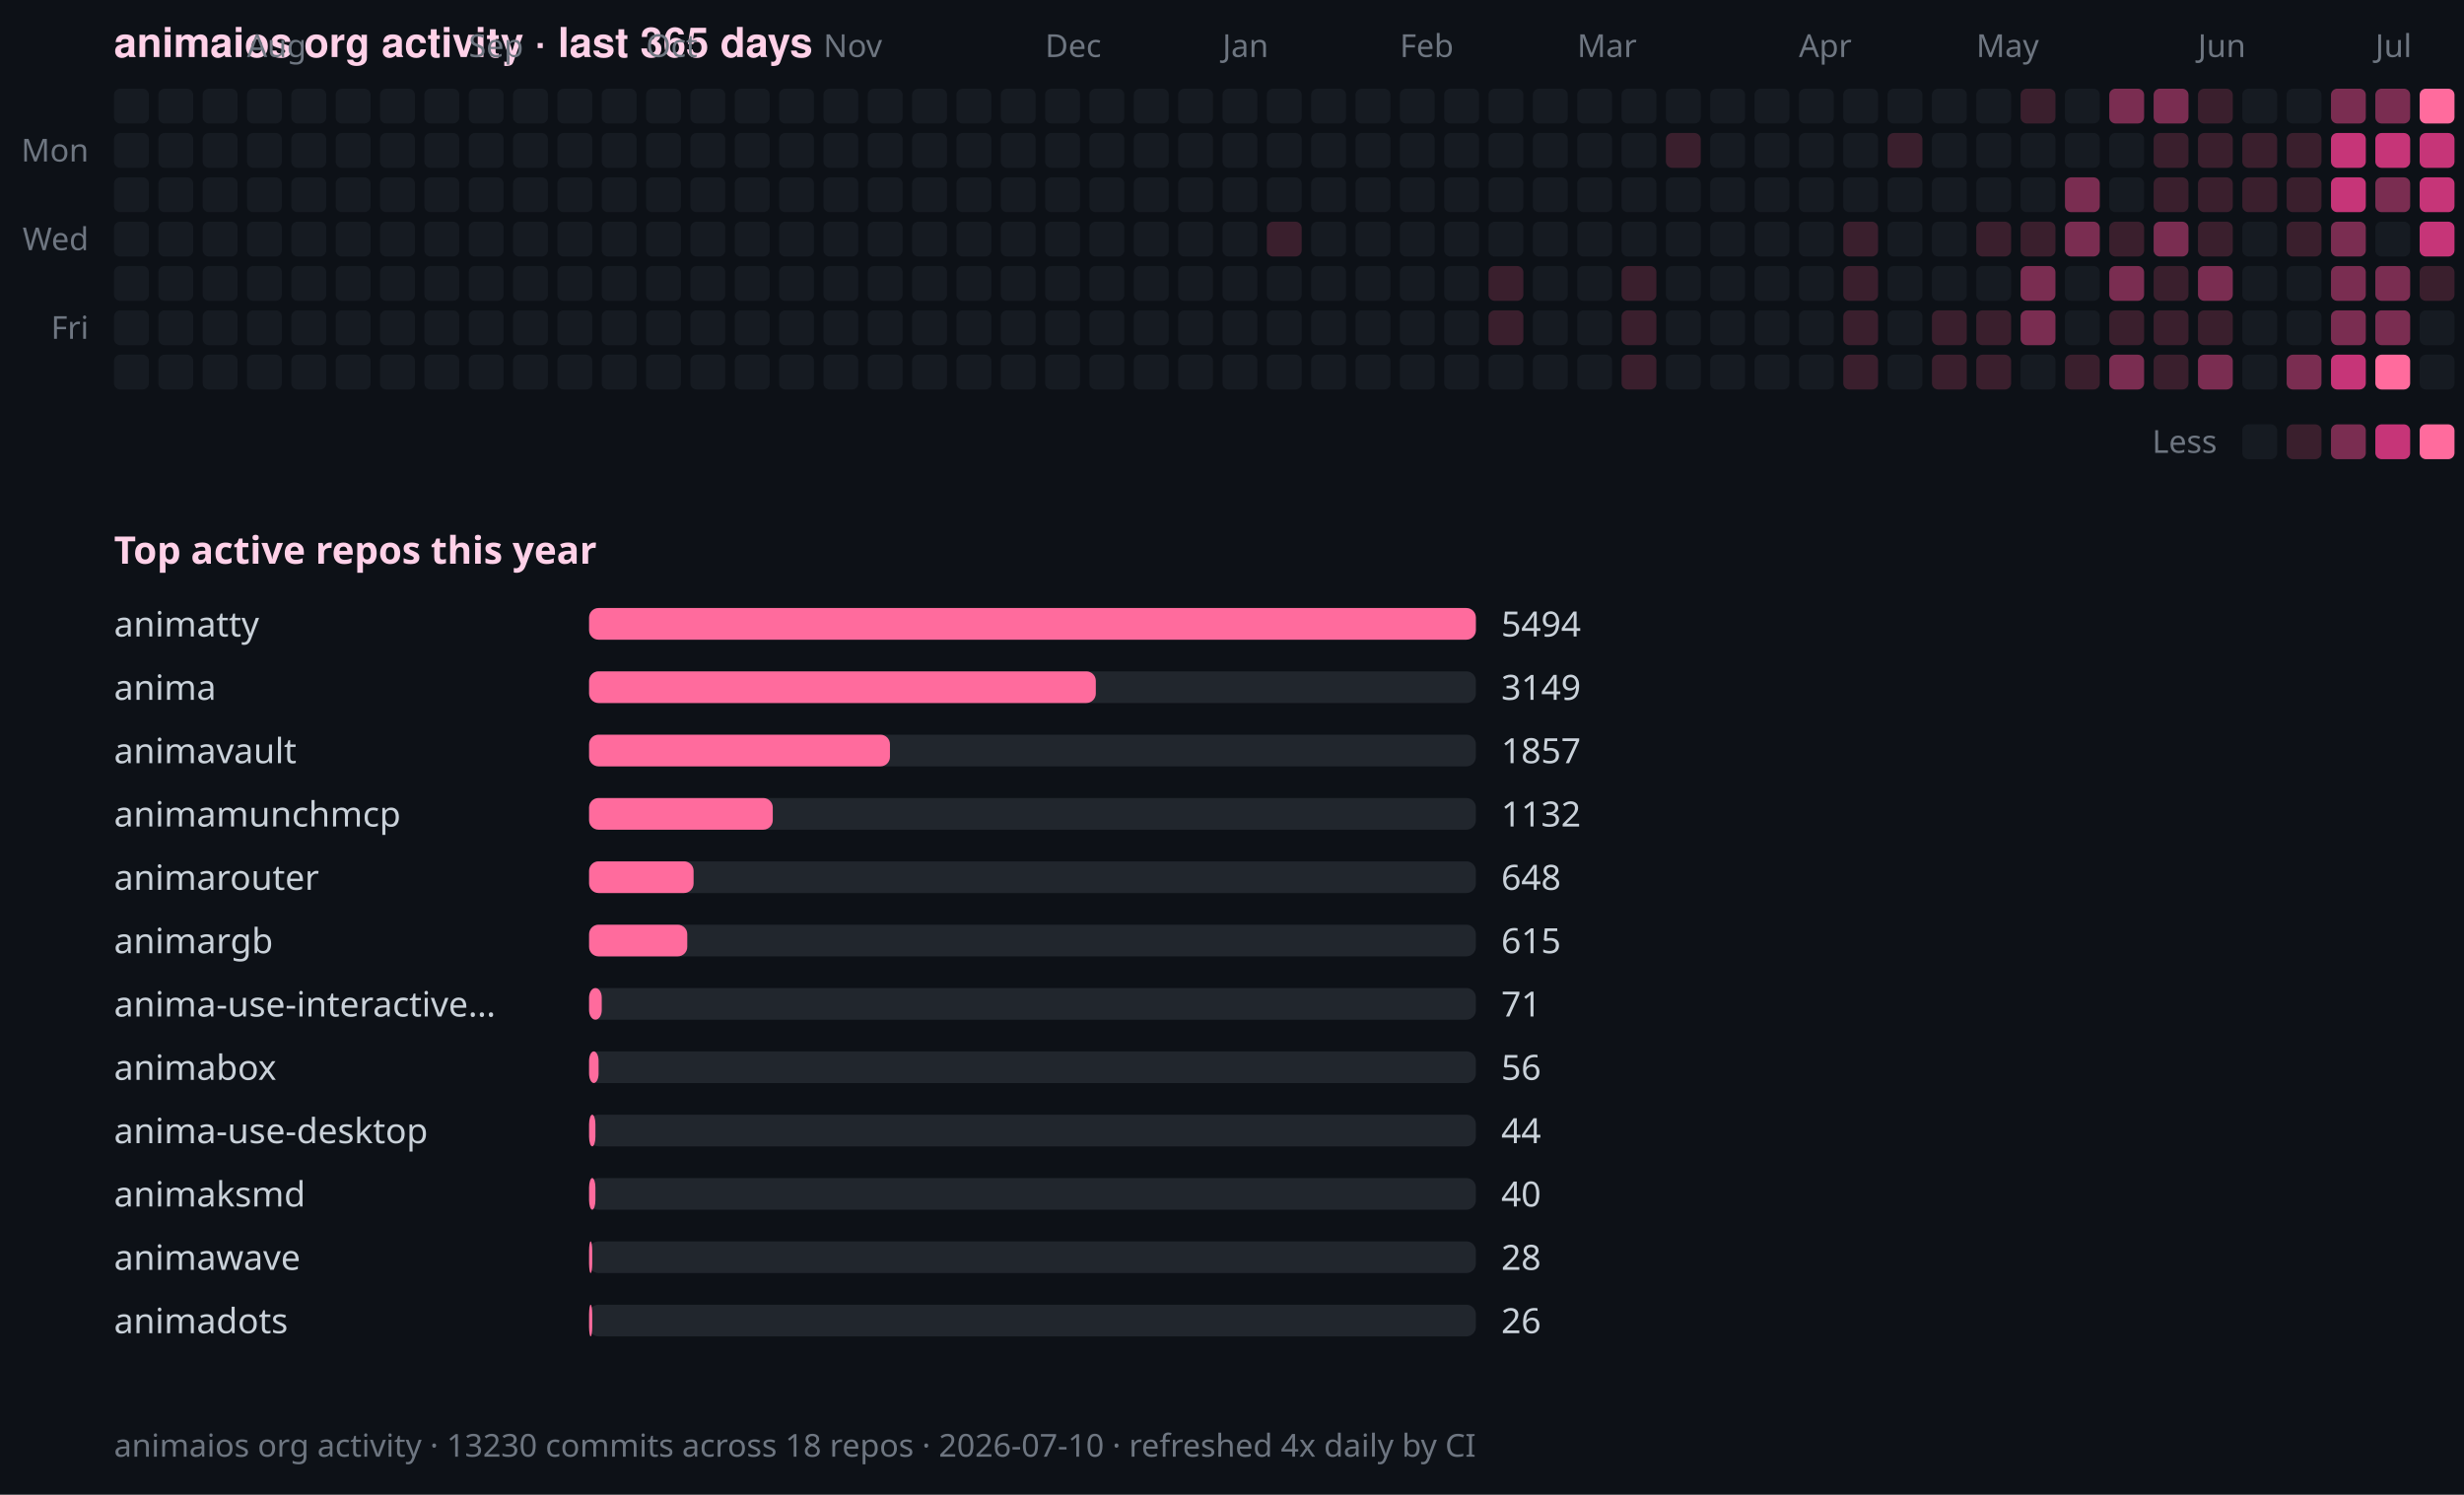
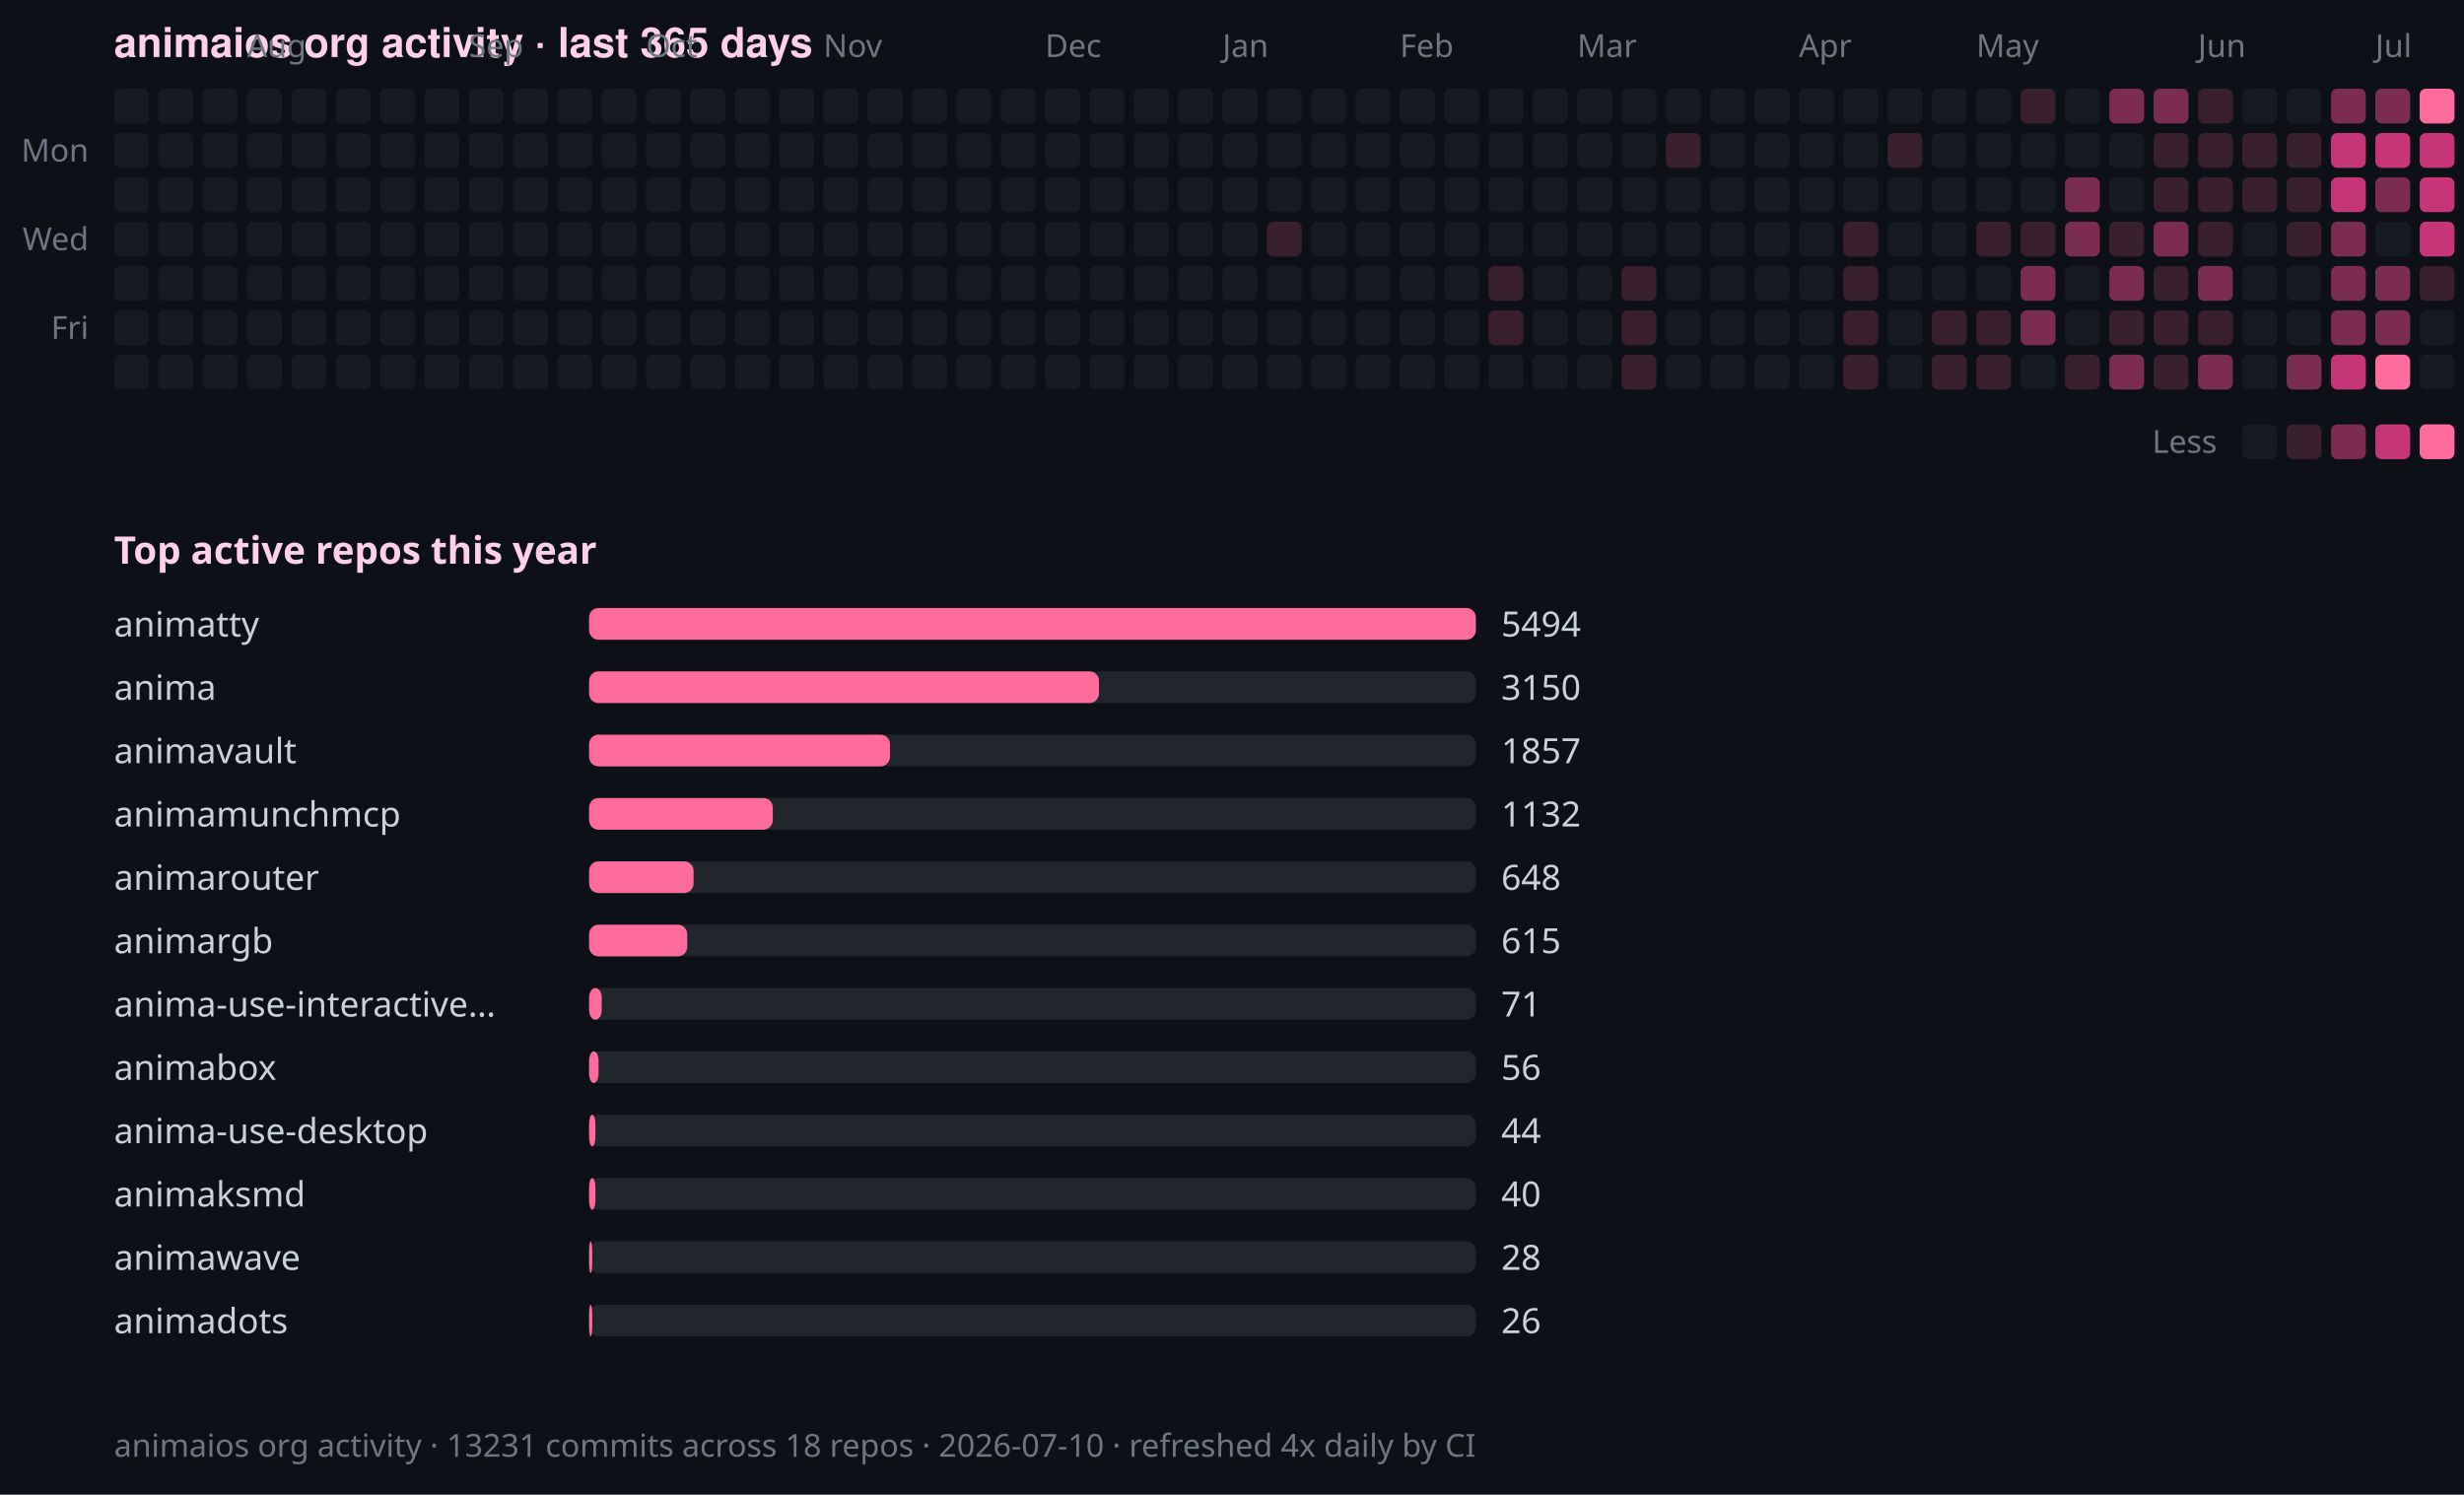
<svg xmlns="http://www.w3.org/2000/svg" width="778" height="472" viewBox="0 0 778 472" role="img" aria-label="animaios org commit activity over the last 365 days">
  <rect width="778" height="472" fill="#0d1117" />
  <text x="36" y="18" fill="#ffd1e8" font-family="-apple-system, BlinkMacSystemFont, 'Segoe UI', Helvetica, Arial, sans-serif" font-size="13" font-weight="600">animaios org activity · last 365 days</text>
  <text x="78" y="18" fill="#6e7681" font-family="ui-sans-serif, system-ui, sans-serif" font-size="10">Aug</text>
  <text x="148" y="18" fill="#6e7681" font-family="ui-sans-serif, system-ui, sans-serif" font-size="10">Sep</text>
  <text x="204" y="18" fill="#6e7681" font-family="ui-sans-serif, system-ui, sans-serif" font-size="10">Oct</text>
  <text x="260" y="18" fill="#6e7681" font-family="ui-sans-serif, system-ui, sans-serif" font-size="10">Nov</text>
  <text x="330" y="18" fill="#6e7681" font-family="ui-sans-serif, system-ui, sans-serif" font-size="10">Dec</text>
  <text x="386" y="18" fill="#6e7681" font-family="ui-sans-serif, system-ui, sans-serif" font-size="10">Jan</text>
  <text x="442" y="18" fill="#6e7681" font-family="ui-sans-serif, system-ui, sans-serif" font-size="10">Feb</text>
  <text x="498" y="18" fill="#6e7681" font-family="ui-sans-serif, system-ui, sans-serif" font-size="10">Mar</text>
  <text x="568" y="18" fill="#6e7681" font-family="ui-sans-serif, system-ui, sans-serif" font-size="10">Apr</text>
  <text x="624" y="18" fill="#6e7681" font-family="ui-sans-serif, system-ui, sans-serif" font-size="10">May</text>
  <text x="694" y="18" fill="#6e7681" font-family="ui-sans-serif, system-ui, sans-serif" font-size="10">Jun</text>
  <text x="750" y="18" fill="#6e7681" font-family="ui-sans-serif, system-ui, sans-serif" font-size="10">Jul</text>
  <text x="28" y="51" text-anchor="end" fill="#6e7681" font-family="ui-sans-serif, system-ui, sans-serif" font-size="10">Mon</text>
  <text x="28" y="79" text-anchor="end" fill="#6e7681" font-family="ui-sans-serif, system-ui, sans-serif" font-size="10">Wed</text>
  <text x="28" y="107" text-anchor="end" fill="#6e7681" font-family="ui-sans-serif, system-ui, sans-serif" font-size="10">Fri</text>
  <rect x="36" y="28" width="11" height="11" rx="2" ry="2" fill="#161b22" />
  <rect x="50" y="28" width="11" height="11" rx="2" ry="2" fill="#161b22" />
  <rect x="64" y="28" width="11" height="11" rx="2" ry="2" fill="#161b22" />
  <rect x="78" y="28" width="11" height="11" rx="2" ry="2" fill="#161b22" />
  <rect x="92" y="28" width="11" height="11" rx="2" ry="2" fill="#161b22" />
  <rect x="106" y="28" width="11" height="11" rx="2" ry="2" fill="#161b22" />
  <rect x="120" y="28" width="11" height="11" rx="2" ry="2" fill="#161b22" />
  <rect x="134" y="28" width="11" height="11" rx="2" ry="2" fill="#161b22" />
  <rect x="148" y="28" width="11" height="11" rx="2" ry="2" fill="#161b22" />
  <rect x="162" y="28" width="11" height="11" rx="2" ry="2" fill="#161b22" />
  <rect x="176" y="28" width="11" height="11" rx="2" ry="2" fill="#161b22" />
  <rect x="190" y="28" width="11" height="11" rx="2" ry="2" fill="#161b22" />
  <rect x="204" y="28" width="11" height="11" rx="2" ry="2" fill="#161b22" />
  <rect x="218" y="28" width="11" height="11" rx="2" ry="2" fill="#161b22" />
  <rect x="232" y="28" width="11" height="11" rx="2" ry="2" fill="#161b22" />
  <rect x="246" y="28" width="11" height="11" rx="2" ry="2" fill="#161b22" />
  <rect x="260" y="28" width="11" height="11" rx="2" ry="2" fill="#161b22" />
  <rect x="274" y="28" width="11" height="11" rx="2" ry="2" fill="#161b22" />
  <rect x="288" y="28" width="11" height="11" rx="2" ry="2" fill="#161b22" />
  <rect x="302" y="28" width="11" height="11" rx="2" ry="2" fill="#161b22" />
  <rect x="316" y="28" width="11" height="11" rx="2" ry="2" fill="#161b22" />
  <rect x="330" y="28" width="11" height="11" rx="2" ry="2" fill="#161b22" />
  <rect x="344" y="28" width="11" height="11" rx="2" ry="2" fill="#161b22" />
  <rect x="358" y="28" width="11" height="11" rx="2" ry="2" fill="#161b22" />
  <rect x="372" y="28" width="11" height="11" rx="2" ry="2" fill="#161b22" />
  <rect x="386" y="28" width="11" height="11" rx="2" ry="2" fill="#161b22" />
  <rect x="400" y="28" width="11" height="11" rx="2" ry="2" fill="#161b22" />
  <rect x="414" y="28" width="11" height="11" rx="2" ry="2" fill="#161b22" />
  <rect x="428" y="28" width="11" height="11" rx="2" ry="2" fill="#161b22" />
  <rect x="442" y="28" width="11" height="11" rx="2" ry="2" fill="#161b22" />
  <rect x="456" y="28" width="11" height="11" rx="2" ry="2" fill="#161b22" />
  <rect x="470" y="28" width="11" height="11" rx="2" ry="2" fill="#161b22" />
  <rect x="484" y="28" width="11" height="11" rx="2" ry="2" fill="#161b22" />
  <rect x="498" y="28" width="11" height="11" rx="2" ry="2" fill="#161b22" />
  <rect x="512" y="28" width="11" height="11" rx="2" ry="2" fill="#161b22" />
  <rect x="526" y="28" width="11" height="11" rx="2" ry="2" fill="#161b22" />
  <rect x="540" y="28" width="11" height="11" rx="2" ry="2" fill="#161b22" />
  <rect x="554" y="28" width="11" height="11" rx="2" ry="2" fill="#161b22" />
  <rect x="568" y="28" width="11" height="11" rx="2" ry="2" fill="#161b22" />
  <rect x="582" y="28" width="11" height="11" rx="2" ry="2" fill="#161b22" />
  <rect x="596" y="28" width="11" height="11" rx="2" ry="2" fill="#161b22" />
  <rect x="610" y="28" width="11" height="11" rx="2" ry="2" fill="#161b22" />
  <rect x="624" y="28" width="11" height="11" rx="2" ry="2" fill="#161b22" />
  <rect x="638" y="28" width="11" height="11" rx="2" ry="2" fill="#3a1f2d" />
  <rect x="652" y="28" width="11" height="11" rx="2" ry="2" fill="#161b22" />
  <rect x="666" y="28" width="11" height="11" rx="2" ry="2" fill="#7a2d51" />
  <rect x="680" y="28" width="11" height="11" rx="2" ry="2" fill="#7a2d51" />
  <rect x="694" y="28" width="11" height="11" rx="2" ry="2" fill="#3a1f2d" />
  <rect x="708" y="28" width="11" height="11" rx="2" ry="2" fill="#161b22" />
  <rect x="722" y="28" width="11" height="11" rx="2" ry="2" fill="#161b22" />
  <rect x="736" y="28" width="11" height="11" rx="2" ry="2" fill="#7a2d51" />
  <rect x="750" y="28" width="11" height="11" rx="2" ry="2" fill="#7a2d51" />
  <rect x="764" y="28" width="11" height="11" rx="2" ry="2" fill="#ff6b9d" />
  <rect x="36" y="42" width="11" height="11" rx="2" ry="2" fill="#161b22" />
  <rect x="50" y="42" width="11" height="11" rx="2" ry="2" fill="#161b22" />
  <rect x="64" y="42" width="11" height="11" rx="2" ry="2" fill="#161b22" />
  <rect x="78" y="42" width="11" height="11" rx="2" ry="2" fill="#161b22" />
  <rect x="92" y="42" width="11" height="11" rx="2" ry="2" fill="#161b22" />
  <rect x="106" y="42" width="11" height="11" rx="2" ry="2" fill="#161b22" />
  <rect x="120" y="42" width="11" height="11" rx="2" ry="2" fill="#161b22" />
  <rect x="134" y="42" width="11" height="11" rx="2" ry="2" fill="#161b22" />
  <rect x="148" y="42" width="11" height="11" rx="2" ry="2" fill="#161b22" />
  <rect x="162" y="42" width="11" height="11" rx="2" ry="2" fill="#161b22" />
  <rect x="176" y="42" width="11" height="11" rx="2" ry="2" fill="#161b22" />
  <rect x="190" y="42" width="11" height="11" rx="2" ry="2" fill="#161b22" />
  <rect x="204" y="42" width="11" height="11" rx="2" ry="2" fill="#161b22" />
  <rect x="218" y="42" width="11" height="11" rx="2" ry="2" fill="#161b22" />
  <rect x="232" y="42" width="11" height="11" rx="2" ry="2" fill="#161b22" />
  <rect x="246" y="42" width="11" height="11" rx="2" ry="2" fill="#161b22" />
  <rect x="260" y="42" width="11" height="11" rx="2" ry="2" fill="#161b22" />
  <rect x="274" y="42" width="11" height="11" rx="2" ry="2" fill="#161b22" />
  <rect x="288" y="42" width="11" height="11" rx="2" ry="2" fill="#161b22" />
  <rect x="302" y="42" width="11" height="11" rx="2" ry="2" fill="#161b22" />
  <rect x="316" y="42" width="11" height="11" rx="2" ry="2" fill="#161b22" />
  <rect x="330" y="42" width="11" height="11" rx="2" ry="2" fill="#161b22" />
  <rect x="344" y="42" width="11" height="11" rx="2" ry="2" fill="#161b22" />
  <rect x="358" y="42" width="11" height="11" rx="2" ry="2" fill="#161b22" />
  <rect x="372" y="42" width="11" height="11" rx="2" ry="2" fill="#161b22" />
  <rect x="386" y="42" width="11" height="11" rx="2" ry="2" fill="#161b22" />
  <rect x="400" y="42" width="11" height="11" rx="2" ry="2" fill="#161b22" />
  <rect x="414" y="42" width="11" height="11" rx="2" ry="2" fill="#161b22" />
  <rect x="428" y="42" width="11" height="11" rx="2" ry="2" fill="#161b22" />
  <rect x="442" y="42" width="11" height="11" rx="2" ry="2" fill="#161b22" />
  <rect x="456" y="42" width="11" height="11" rx="2" ry="2" fill="#161b22" />
  <rect x="470" y="42" width="11" height="11" rx="2" ry="2" fill="#161b22" />
  <rect x="484" y="42" width="11" height="11" rx="2" ry="2" fill="#161b22" />
  <rect x="498" y="42" width="11" height="11" rx="2" ry="2" fill="#161b22" />
  <rect x="512" y="42" width="11" height="11" rx="2" ry="2" fill="#161b22" />
  <rect x="526" y="42" width="11" height="11" rx="2" ry="2" fill="#3a1f2d" />
  <rect x="540" y="42" width="11" height="11" rx="2" ry="2" fill="#161b22" />
  <rect x="554" y="42" width="11" height="11" rx="2" ry="2" fill="#161b22" />
  <rect x="568" y="42" width="11" height="11" rx="2" ry="2" fill="#161b22" />
  <rect x="582" y="42" width="11" height="11" rx="2" ry="2" fill="#161b22" />
  <rect x="596" y="42" width="11" height="11" rx="2" ry="2" fill="#3a1f2d" />
  <rect x="610" y="42" width="11" height="11" rx="2" ry="2" fill="#161b22" />
  <rect x="624" y="42" width="11" height="11" rx="2" ry="2" fill="#161b22" />
  <rect x="638" y="42" width="11" height="11" rx="2" ry="2" fill="#161b22" />
  <rect x="652" y="42" width="11" height="11" rx="2" ry="2" fill="#161b22" />
  <rect x="666" y="42" width="11" height="11" rx="2" ry="2" fill="#161b22" />
  <rect x="680" y="42" width="11" height="11" rx="2" ry="2" fill="#3a1f2d" />
  <rect x="694" y="42" width="11" height="11" rx="2" ry="2" fill="#3a1f2d" />
  <rect x="708" y="42" width="11" height="11" rx="2" ry="2" fill="#3a1f2d" />
  <rect x="722" y="42" width="11" height="11" rx="2" ry="2" fill="#3a1f2d" />
  <rect x="736" y="42" width="11" height="11" rx="2" ry="2" fill="#c63578" />
  <rect x="750" y="42" width="11" height="11" rx="2" ry="2" fill="#c63578" />
  <rect x="764" y="42" width="11" height="11" rx="2" ry="2" fill="#c63578" />
  <rect x="36" y="56" width="11" height="11" rx="2" ry="2" fill="#161b22" />
  <rect x="50" y="56" width="11" height="11" rx="2" ry="2" fill="#161b22" />
  <rect x="64" y="56" width="11" height="11" rx="2" ry="2" fill="#161b22" />
  <rect x="78" y="56" width="11" height="11" rx="2" ry="2" fill="#161b22" />
  <rect x="92" y="56" width="11" height="11" rx="2" ry="2" fill="#161b22" />
  <rect x="106" y="56" width="11" height="11" rx="2" ry="2" fill="#161b22" />
  <rect x="120" y="56" width="11" height="11" rx="2" ry="2" fill="#161b22" />
  <rect x="134" y="56" width="11" height="11" rx="2" ry="2" fill="#161b22" />
  <rect x="148" y="56" width="11" height="11" rx="2" ry="2" fill="#161b22" />
  <rect x="162" y="56" width="11" height="11" rx="2" ry="2" fill="#161b22" />
  <rect x="176" y="56" width="11" height="11" rx="2" ry="2" fill="#161b22" />
  <rect x="190" y="56" width="11" height="11" rx="2" ry="2" fill="#161b22" />
  <rect x="204" y="56" width="11" height="11" rx="2" ry="2" fill="#161b22" />
  <rect x="218" y="56" width="11" height="11" rx="2" ry="2" fill="#161b22" />
  <rect x="232" y="56" width="11" height="11" rx="2" ry="2" fill="#161b22" />
  <rect x="246" y="56" width="11" height="11" rx="2" ry="2" fill="#161b22" />
  <rect x="260" y="56" width="11" height="11" rx="2" ry="2" fill="#161b22" />
  <rect x="274" y="56" width="11" height="11" rx="2" ry="2" fill="#161b22" />
  <rect x="288" y="56" width="11" height="11" rx="2" ry="2" fill="#161b22" />
  <rect x="302" y="56" width="11" height="11" rx="2" ry="2" fill="#161b22" />
  <rect x="316" y="56" width="11" height="11" rx="2" ry="2" fill="#161b22" />
  <rect x="330" y="56" width="11" height="11" rx="2" ry="2" fill="#161b22" />
  <rect x="344" y="56" width="11" height="11" rx="2" ry="2" fill="#161b22" />
  <rect x="358" y="56" width="11" height="11" rx="2" ry="2" fill="#161b22" />
  <rect x="372" y="56" width="11" height="11" rx="2" ry="2" fill="#161b22" />
  <rect x="386" y="56" width="11" height="11" rx="2" ry="2" fill="#161b22" />
  <rect x="400" y="56" width="11" height="11" rx="2" ry="2" fill="#161b22" />
  <rect x="414" y="56" width="11" height="11" rx="2" ry="2" fill="#161b22" />
  <rect x="428" y="56" width="11" height="11" rx="2" ry="2" fill="#161b22" />
  <rect x="442" y="56" width="11" height="11" rx="2" ry="2" fill="#161b22" />
  <rect x="456" y="56" width="11" height="11" rx="2" ry="2" fill="#161b22" />
  <rect x="470" y="56" width="11" height="11" rx="2" ry="2" fill="#161b22" />
  <rect x="484" y="56" width="11" height="11" rx="2" ry="2" fill="#161b22" />
  <rect x="498" y="56" width="11" height="11" rx="2" ry="2" fill="#161b22" />
  <rect x="512" y="56" width="11" height="11" rx="2" ry="2" fill="#161b22" />
  <rect x="526" y="56" width="11" height="11" rx="2" ry="2" fill="#161b22" />
  <rect x="540" y="56" width="11" height="11" rx="2" ry="2" fill="#161b22" />
  <rect x="554" y="56" width="11" height="11" rx="2" ry="2" fill="#161b22" />
  <rect x="568" y="56" width="11" height="11" rx="2" ry="2" fill="#161b22" />
  <rect x="582" y="56" width="11" height="11" rx="2" ry="2" fill="#161b22" />
  <rect x="596" y="56" width="11" height="11" rx="2" ry="2" fill="#161b22" />
  <rect x="610" y="56" width="11" height="11" rx="2" ry="2" fill="#161b22" />
  <rect x="624" y="56" width="11" height="11" rx="2" ry="2" fill="#161b22" />
  <rect x="638" y="56" width="11" height="11" rx="2" ry="2" fill="#161b22" />
  <rect x="652" y="56" width="11" height="11" rx="2" ry="2" fill="#7a2d51" />
  <rect x="666" y="56" width="11" height="11" rx="2" ry="2" fill="#161b22" />
  <rect x="680" y="56" width="11" height="11" rx="2" ry="2" fill="#3a1f2d" />
  <rect x="694" y="56" width="11" height="11" rx="2" ry="2" fill="#3a1f2d" />
  <rect x="708" y="56" width="11" height="11" rx="2" ry="2" fill="#3a1f2d" />
  <rect x="722" y="56" width="11" height="11" rx="2" ry="2" fill="#3a1f2d" />
  <rect x="736" y="56" width="11" height="11" rx="2" ry="2" fill="#c63578" />
  <rect x="750" y="56" width="11" height="11" rx="2" ry="2" fill="#7a2d51" />
  <rect x="764" y="56" width="11" height="11" rx="2" ry="2" fill="#c63578" />
  <rect x="36" y="70" width="11" height="11" rx="2" ry="2" fill="#161b22" />
  <rect x="50" y="70" width="11" height="11" rx="2" ry="2" fill="#161b22" />
  <rect x="64" y="70" width="11" height="11" rx="2" ry="2" fill="#161b22" />
  <rect x="78" y="70" width="11" height="11" rx="2" ry="2" fill="#161b22" />
  <rect x="92" y="70" width="11" height="11" rx="2" ry="2" fill="#161b22" />
  <rect x="106" y="70" width="11" height="11" rx="2" ry="2" fill="#161b22" />
  <rect x="120" y="70" width="11" height="11" rx="2" ry="2" fill="#161b22" />
  <rect x="134" y="70" width="11" height="11" rx="2" ry="2" fill="#161b22" />
  <rect x="148" y="70" width="11" height="11" rx="2" ry="2" fill="#161b22" />
  <rect x="162" y="70" width="11" height="11" rx="2" ry="2" fill="#161b22" />
  <rect x="176" y="70" width="11" height="11" rx="2" ry="2" fill="#161b22" />
  <rect x="190" y="70" width="11" height="11" rx="2" ry="2" fill="#161b22" />
  <rect x="204" y="70" width="11" height="11" rx="2" ry="2" fill="#161b22" />
  <rect x="218" y="70" width="11" height="11" rx="2" ry="2" fill="#161b22" />
  <rect x="232" y="70" width="11" height="11" rx="2" ry="2" fill="#161b22" />
  <rect x="246" y="70" width="11" height="11" rx="2" ry="2" fill="#161b22" />
  <rect x="260" y="70" width="11" height="11" rx="2" ry="2" fill="#161b22" />
  <rect x="274" y="70" width="11" height="11" rx="2" ry="2" fill="#161b22" />
  <rect x="288" y="70" width="11" height="11" rx="2" ry="2" fill="#161b22" />
  <rect x="302" y="70" width="11" height="11" rx="2" ry="2" fill="#161b22" />
  <rect x="316" y="70" width="11" height="11" rx="2" ry="2" fill="#161b22" />
  <rect x="330" y="70" width="11" height="11" rx="2" ry="2" fill="#161b22" />
  <rect x="344" y="70" width="11" height="11" rx="2" ry="2" fill="#161b22" />
  <rect x="358" y="70" width="11" height="11" rx="2" ry="2" fill="#161b22" />
  <rect x="372" y="70" width="11" height="11" rx="2" ry="2" fill="#161b22" />
  <rect x="386" y="70" width="11" height="11" rx="2" ry="2" fill="#161b22" />
  <rect x="400" y="70" width="11" height="11" rx="2" ry="2" fill="#3a1f2d" />
  <rect x="414" y="70" width="11" height="11" rx="2" ry="2" fill="#161b22" />
  <rect x="428" y="70" width="11" height="11" rx="2" ry="2" fill="#161b22" />
  <rect x="442" y="70" width="11" height="11" rx="2" ry="2" fill="#161b22" />
  <rect x="456" y="70" width="11" height="11" rx="2" ry="2" fill="#161b22" />
  <rect x="470" y="70" width="11" height="11" rx="2" ry="2" fill="#161b22" />
  <rect x="484" y="70" width="11" height="11" rx="2" ry="2" fill="#161b22" />
  <rect x="498" y="70" width="11" height="11" rx="2" ry="2" fill="#161b22" />
  <rect x="512" y="70" width="11" height="11" rx="2" ry="2" fill="#161b22" />
  <rect x="526" y="70" width="11" height="11" rx="2" ry="2" fill="#161b22" />
  <rect x="540" y="70" width="11" height="11" rx="2" ry="2" fill="#161b22" />
  <rect x="554" y="70" width="11" height="11" rx="2" ry="2" fill="#161b22" />
  <rect x="568" y="70" width="11" height="11" rx="2" ry="2" fill="#161b22" />
  <rect x="582" y="70" width="11" height="11" rx="2" ry="2" fill="#3a1f2d" />
  <rect x="596" y="70" width="11" height="11" rx="2" ry="2" fill="#161b22" />
  <rect x="610" y="70" width="11" height="11" rx="2" ry="2" fill="#161b22" />
  <rect x="624" y="70" width="11" height="11" rx="2" ry="2" fill="#3a1f2d" />
  <rect x="638" y="70" width="11" height="11" rx="2" ry="2" fill="#3a1f2d" />
  <rect x="652" y="70" width="11" height="11" rx="2" ry="2" fill="#7a2d51" />
  <rect x="666" y="70" width="11" height="11" rx="2" ry="2" fill="#3a1f2d" />
  <rect x="680" y="70" width="11" height="11" rx="2" ry="2" fill="#7a2d51" />
  <rect x="694" y="70" width="11" height="11" rx="2" ry="2" fill="#3a1f2d" />
  <rect x="708" y="70" width="11" height="11" rx="2" ry="2" fill="#161b22" />
  <rect x="722" y="70" width="11" height="11" rx="2" ry="2" fill="#3a1f2d" />
  <rect x="736" y="70" width="11" height="11" rx="2" ry="2" fill="#7a2d51" />
  <rect x="750" y="70" width="11" height="11" rx="2" ry="2" fill="#161b22" />
  <rect x="764" y="70" width="11" height="11" rx="2" ry="2" fill="#c63578" />
  <rect x="36" y="84" width="11" height="11" rx="2" ry="2" fill="#161b22" />
  <rect x="50" y="84" width="11" height="11" rx="2" ry="2" fill="#161b22" />
  <rect x="64" y="84" width="11" height="11" rx="2" ry="2" fill="#161b22" />
  <rect x="78" y="84" width="11" height="11" rx="2" ry="2" fill="#161b22" />
  <rect x="92" y="84" width="11" height="11" rx="2" ry="2" fill="#161b22" />
  <rect x="106" y="84" width="11" height="11" rx="2" ry="2" fill="#161b22" />
  <rect x="120" y="84" width="11" height="11" rx="2" ry="2" fill="#161b22" />
  <rect x="134" y="84" width="11" height="11" rx="2" ry="2" fill="#161b22" />
  <rect x="148" y="84" width="11" height="11" rx="2" ry="2" fill="#161b22" />
  <rect x="162" y="84" width="11" height="11" rx="2" ry="2" fill="#161b22" />
  <rect x="176" y="84" width="11" height="11" rx="2" ry="2" fill="#161b22" />
  <rect x="190" y="84" width="11" height="11" rx="2" ry="2" fill="#161b22" />
  <rect x="204" y="84" width="11" height="11" rx="2" ry="2" fill="#161b22" />
  <rect x="218" y="84" width="11" height="11" rx="2" ry="2" fill="#161b22" />
  <rect x="232" y="84" width="11" height="11" rx="2" ry="2" fill="#161b22" />
  <rect x="246" y="84" width="11" height="11" rx="2" ry="2" fill="#161b22" />
  <rect x="260" y="84" width="11" height="11" rx="2" ry="2" fill="#161b22" />
  <rect x="274" y="84" width="11" height="11" rx="2" ry="2" fill="#161b22" />
  <rect x="288" y="84" width="11" height="11" rx="2" ry="2" fill="#161b22" />
  <rect x="302" y="84" width="11" height="11" rx="2" ry="2" fill="#161b22" />
  <rect x="316" y="84" width="11" height="11" rx="2" ry="2" fill="#161b22" />
  <rect x="330" y="84" width="11" height="11" rx="2" ry="2" fill="#161b22" />
  <rect x="344" y="84" width="11" height="11" rx="2" ry="2" fill="#161b22" />
  <rect x="358" y="84" width="11" height="11" rx="2" ry="2" fill="#161b22" />
  <rect x="372" y="84" width="11" height="11" rx="2" ry="2" fill="#161b22" />
  <rect x="386" y="84" width="11" height="11" rx="2" ry="2" fill="#161b22" />
  <rect x="400" y="84" width="11" height="11" rx="2" ry="2" fill="#161b22" />
  <rect x="414" y="84" width="11" height="11" rx="2" ry="2" fill="#161b22" />
  <rect x="428" y="84" width="11" height="11" rx="2" ry="2" fill="#161b22" />
  <rect x="442" y="84" width="11" height="11" rx="2" ry="2" fill="#161b22" />
  <rect x="456" y="84" width="11" height="11" rx="2" ry="2" fill="#161b22" />
  <rect x="470" y="84" width="11" height="11" rx="2" ry="2" fill="#3a1f2d" />
  <rect x="484" y="84" width="11" height="11" rx="2" ry="2" fill="#161b22" />
  <rect x="498" y="84" width="11" height="11" rx="2" ry="2" fill="#161b22" />
  <rect x="512" y="84" width="11" height="11" rx="2" ry="2" fill="#3a1f2d" />
  <rect x="526" y="84" width="11" height="11" rx="2" ry="2" fill="#161b22" />
  <rect x="540" y="84" width="11" height="11" rx="2" ry="2" fill="#161b22" />
  <rect x="554" y="84" width="11" height="11" rx="2" ry="2" fill="#161b22" />
  <rect x="568" y="84" width="11" height="11" rx="2" ry="2" fill="#161b22" />
  <rect x="582" y="84" width="11" height="11" rx="2" ry="2" fill="#3a1f2d" />
  <rect x="596" y="84" width="11" height="11" rx="2" ry="2" fill="#161b22" />
  <rect x="610" y="84" width="11" height="11" rx="2" ry="2" fill="#161b22" />
  <rect x="624" y="84" width="11" height="11" rx="2" ry="2" fill="#161b22" />
  <rect x="638" y="84" width="11" height="11" rx="2" ry="2" fill="#7a2d51" />
  <rect x="652" y="84" width="11" height="11" rx="2" ry="2" fill="#161b22" />
  <rect x="666" y="84" width="11" height="11" rx="2" ry="2" fill="#7a2d51" />
  <rect x="680" y="84" width="11" height="11" rx="2" ry="2" fill="#3a1f2d" />
  <rect x="694" y="84" width="11" height="11" rx="2" ry="2" fill="#7a2d51" />
  <rect x="708" y="84" width="11" height="11" rx="2" ry="2" fill="#161b22" />
  <rect x="722" y="84" width="11" height="11" rx="2" ry="2" fill="#161b22" />
  <rect x="736" y="84" width="11" height="11" rx="2" ry="2" fill="#7a2d51" />
  <rect x="750" y="84" width="11" height="11" rx="2" ry="2" fill="#7a2d51" />
  <rect x="764" y="84" width="11" height="11" rx="2" ry="2" fill="#3a1f2d" />
  <rect x="36" y="98" width="11" height="11" rx="2" ry="2" fill="#161b22" />
  <rect x="50" y="98" width="11" height="11" rx="2" ry="2" fill="#161b22" />
  <rect x="64" y="98" width="11" height="11" rx="2" ry="2" fill="#161b22" />
  <rect x="78" y="98" width="11" height="11" rx="2" ry="2" fill="#161b22" />
  <rect x="92" y="98" width="11" height="11" rx="2" ry="2" fill="#161b22" />
  <rect x="106" y="98" width="11" height="11" rx="2" ry="2" fill="#161b22" />
  <rect x="120" y="98" width="11" height="11" rx="2" ry="2" fill="#161b22" />
  <rect x="134" y="98" width="11" height="11" rx="2" ry="2" fill="#161b22" />
  <rect x="148" y="98" width="11" height="11" rx="2" ry="2" fill="#161b22" />
  <rect x="162" y="98" width="11" height="11" rx="2" ry="2" fill="#161b22" />
  <rect x="176" y="98" width="11" height="11" rx="2" ry="2" fill="#161b22" />
  <rect x="190" y="98" width="11" height="11" rx="2" ry="2" fill="#161b22" />
  <rect x="204" y="98" width="11" height="11" rx="2" ry="2" fill="#161b22" />
  <rect x="218" y="98" width="11" height="11" rx="2" ry="2" fill="#161b22" />
  <rect x="232" y="98" width="11" height="11" rx="2" ry="2" fill="#161b22" />
  <rect x="246" y="98" width="11" height="11" rx="2" ry="2" fill="#161b22" />
  <rect x="260" y="98" width="11" height="11" rx="2" ry="2" fill="#161b22" />
  <rect x="274" y="98" width="11" height="11" rx="2" ry="2" fill="#161b22" />
  <rect x="288" y="98" width="11" height="11" rx="2" ry="2" fill="#161b22" />
  <rect x="302" y="98" width="11" height="11" rx="2" ry="2" fill="#161b22" />
  <rect x="316" y="98" width="11" height="11" rx="2" ry="2" fill="#161b22" />
  <rect x="330" y="98" width="11" height="11" rx="2" ry="2" fill="#161b22" />
  <rect x="344" y="98" width="11" height="11" rx="2" ry="2" fill="#161b22" />
  <rect x="358" y="98" width="11" height="11" rx="2" ry="2" fill="#161b22" />
  <rect x="372" y="98" width="11" height="11" rx="2" ry="2" fill="#161b22" />
  <rect x="386" y="98" width="11" height="11" rx="2" ry="2" fill="#161b22" />
  <rect x="400" y="98" width="11" height="11" rx="2" ry="2" fill="#161b22" />
  <rect x="414" y="98" width="11" height="11" rx="2" ry="2" fill="#161b22" />
  <rect x="428" y="98" width="11" height="11" rx="2" ry="2" fill="#161b22" />
  <rect x="442" y="98" width="11" height="11" rx="2" ry="2" fill="#161b22" />
  <rect x="456" y="98" width="11" height="11" rx="2" ry="2" fill="#161b22" />
  <rect x="470" y="98" width="11" height="11" rx="2" ry="2" fill="#3a1f2d" />
  <rect x="484" y="98" width="11" height="11" rx="2" ry="2" fill="#161b22" />
  <rect x="498" y="98" width="11" height="11" rx="2" ry="2" fill="#161b22" />
  <rect x="512" y="98" width="11" height="11" rx="2" ry="2" fill="#3a1f2d" />
  <rect x="526" y="98" width="11" height="11" rx="2" ry="2" fill="#161b22" />
  <rect x="540" y="98" width="11" height="11" rx="2" ry="2" fill="#161b22" />
  <rect x="554" y="98" width="11" height="11" rx="2" ry="2" fill="#161b22" />
  <rect x="568" y="98" width="11" height="11" rx="2" ry="2" fill="#161b22" />
  <rect x="582" y="98" width="11" height="11" rx="2" ry="2" fill="#3a1f2d" />
  <rect x="596" y="98" width="11" height="11" rx="2" ry="2" fill="#161b22" />
  <rect x="610" y="98" width="11" height="11" rx="2" ry="2" fill="#3a1f2d" />
  <rect x="624" y="98" width="11" height="11" rx="2" ry="2" fill="#3a1f2d" />
  <rect x="638" y="98" width="11" height="11" rx="2" ry="2" fill="#7a2d51" />
  <rect x="652" y="98" width="11" height="11" rx="2" ry="2" fill="#161b22" />
  <rect x="666" y="98" width="11" height="11" rx="2" ry="2" fill="#3a1f2d" />
  <rect x="680" y="98" width="11" height="11" rx="2" ry="2" fill="#3a1f2d" />
  <rect x="694" y="98" width="11" height="11" rx="2" ry="2" fill="#3a1f2d" />
  <rect x="708" y="98" width="11" height="11" rx="2" ry="2" fill="#161b22" />
  <rect x="722" y="98" width="11" height="11" rx="2" ry="2" fill="#161b22" />
  <rect x="736" y="98" width="11" height="11" rx="2" ry="2" fill="#7a2d51" />
  <rect x="750" y="98" width="11" height="11" rx="2" ry="2" fill="#7a2d51" />
  <rect x="764" y="98" width="11" height="11" rx="2" ry="2" fill="#161b22" />
  <rect x="36" y="112" width="11" height="11" rx="2" ry="2" fill="#161b22" />
  <rect x="50" y="112" width="11" height="11" rx="2" ry="2" fill="#161b22" />
  <rect x="64" y="112" width="11" height="11" rx="2" ry="2" fill="#161b22" />
  <rect x="78" y="112" width="11" height="11" rx="2" ry="2" fill="#161b22" />
  <rect x="92" y="112" width="11" height="11" rx="2" ry="2" fill="#161b22" />
  <rect x="106" y="112" width="11" height="11" rx="2" ry="2" fill="#161b22" />
  <rect x="120" y="112" width="11" height="11" rx="2" ry="2" fill="#161b22" />
  <rect x="134" y="112" width="11" height="11" rx="2" ry="2" fill="#161b22" />
  <rect x="148" y="112" width="11" height="11" rx="2" ry="2" fill="#161b22" />
  <rect x="162" y="112" width="11" height="11" rx="2" ry="2" fill="#161b22" />
  <rect x="176" y="112" width="11" height="11" rx="2" ry="2" fill="#161b22" />
  <rect x="190" y="112" width="11" height="11" rx="2" ry="2" fill="#161b22" />
  <rect x="204" y="112" width="11" height="11" rx="2" ry="2" fill="#161b22" />
  <rect x="218" y="112" width="11" height="11" rx="2" ry="2" fill="#161b22" />
  <rect x="232" y="112" width="11" height="11" rx="2" ry="2" fill="#161b22" />
  <rect x="246" y="112" width="11" height="11" rx="2" ry="2" fill="#161b22" />
  <rect x="260" y="112" width="11" height="11" rx="2" ry="2" fill="#161b22" />
  <rect x="274" y="112" width="11" height="11" rx="2" ry="2" fill="#161b22" />
  <rect x="288" y="112" width="11" height="11" rx="2" ry="2" fill="#161b22" />
  <rect x="302" y="112" width="11" height="11" rx="2" ry="2" fill="#161b22" />
  <rect x="316" y="112" width="11" height="11" rx="2" ry="2" fill="#161b22" />
  <rect x="330" y="112" width="11" height="11" rx="2" ry="2" fill="#161b22" />
  <rect x="344" y="112" width="11" height="11" rx="2" ry="2" fill="#161b22" />
  <rect x="358" y="112" width="11" height="11" rx="2" ry="2" fill="#161b22" />
  <rect x="372" y="112" width="11" height="11" rx="2" ry="2" fill="#161b22" />
  <rect x="386" y="112" width="11" height="11" rx="2" ry="2" fill="#161b22" />
  <rect x="400" y="112" width="11" height="11" rx="2" ry="2" fill="#161b22" />
  <rect x="414" y="112" width="11" height="11" rx="2" ry="2" fill="#161b22" />
  <rect x="428" y="112" width="11" height="11" rx="2" ry="2" fill="#161b22" />
  <rect x="442" y="112" width="11" height="11" rx="2" ry="2" fill="#161b22" />
  <rect x="456" y="112" width="11" height="11" rx="2" ry="2" fill="#161b22" />
  <rect x="470" y="112" width="11" height="11" rx="2" ry="2" fill="#161b22" />
  <rect x="484" y="112" width="11" height="11" rx="2" ry="2" fill="#161b22" />
  <rect x="498" y="112" width="11" height="11" rx="2" ry="2" fill="#161b22" />
  <rect x="512" y="112" width="11" height="11" rx="2" ry="2" fill="#3a1f2d" />
  <rect x="526" y="112" width="11" height="11" rx="2" ry="2" fill="#161b22" />
  <rect x="540" y="112" width="11" height="11" rx="2" ry="2" fill="#161b22" />
  <rect x="554" y="112" width="11" height="11" rx="2" ry="2" fill="#161b22" />
  <rect x="568" y="112" width="11" height="11" rx="2" ry="2" fill="#161b22" />
  <rect x="582" y="112" width="11" height="11" rx="2" ry="2" fill="#3a1f2d" />
  <rect x="596" y="112" width="11" height="11" rx="2" ry="2" fill="#161b22" />
  <rect x="610" y="112" width="11" height="11" rx="2" ry="2" fill="#3a1f2d" />
  <rect x="624" y="112" width="11" height="11" rx="2" ry="2" fill="#3a1f2d" />
  <rect x="638" y="112" width="11" height="11" rx="2" ry="2" fill="#161b22" />
  <rect x="652" y="112" width="11" height="11" rx="2" ry="2" fill="#3a1f2d" />
  <rect x="666" y="112" width="11" height="11" rx="2" ry="2" fill="#7a2d51" />
  <rect x="680" y="112" width="11" height="11" rx="2" ry="2" fill="#3a1f2d" />
  <rect x="694" y="112" width="11" height="11" rx="2" ry="2" fill="#7a2d51" />
  <rect x="708" y="112" width="11" height="11" rx="2" ry="2" fill="#161b22" />
  <rect x="722" y="112" width="11" height="11" rx="2" ry="2" fill="#7a2d51" />
  <rect x="736" y="112" width="11" height="11" rx="2" ry="2" fill="#c63578" />
  <rect x="750" y="112" width="11" height="11" rx="2" ry="2" fill="#ff6b9d" />
  <rect x="764" y="112" width="11" height="11" rx="2" ry="2" fill="#161b22" />
  <text x="700" y="143" text-anchor="end" fill="#6e7681" font-family="ui-sans-serif, system-ui, sans-serif" font-size="10">Less</text>
  <rect x="708" y="134" width="11" height="11" rx="2" ry="2" fill="#161b22" />
  <rect x="722" y="134" width="11" height="11" rx="2" ry="2" fill="#3a1f2d" />
  <rect x="736" y="134" width="11" height="11" rx="2" ry="2" fill="#7a2d51" />
  <rect x="750" y="134" width="11" height="11" rx="2" ry="2" fill="#c63578" />
  <rect x="764" y="134" width="11" height="11" rx="2" ry="2" fill="#ff6b9d" />
  <text x="782" y="143" fill="#6e7681" font-family="ui-sans-serif, system-ui, sans-serif" font-size="10">More</text>
  <text x="36" y="178" fill="#ffd1e8" font-family="ui-sans-serif, system-ui, sans-serif" font-size="12" font-weight="600">Top active repos this year</text>
  <rect x="186" y="192" width="280" height="10" rx="3" ry="3" fill="#21262d" />
  <rect x="186" y="192" width="280" height="10" rx="3" ry="3" fill="#ff6b9d" />
  <text x="474" y="201" fill="#c9d1d9" font-family="ui-sans-serif, system-ui, sans-serif" font-size="11">5494</text>
  <text x="36" y="201" fill="#c9d1d9" font-family="ui-sans-serif, system-ui, sans-serif" font-size="11">animatty</text>
  <rect x="186" y="212" width="280" height="10" rx="3" ry="3" fill="#21262d" />
-   <rect x="186" y="212" width="160" height="10" rx="3" ry="3" fill="#ff6b9d" />
-   <text x="474" y="221" fill="#c9d1d9" font-family="ui-sans-serif, system-ui, sans-serif" font-size="11">3149</text>
+   <rect x="186" y="212" width="161" height="10" rx="3" ry="3" fill="#ff6b9d" />
+   <text x="474" y="221" fill="#c9d1d9" font-family="ui-sans-serif, system-ui, sans-serif" font-size="11">3150</text>
  <text x="36" y="221" fill="#c9d1d9" font-family="ui-sans-serif, system-ui, sans-serif" font-size="11">anima</text>
  <rect x="186" y="232" width="280" height="10" rx="3" ry="3" fill="#21262d" />
  <rect x="186" y="232" width="95" height="10" rx="3" ry="3" fill="#ff6b9d" />
  <text x="474" y="241" fill="#c9d1d9" font-family="ui-sans-serif, system-ui, sans-serif" font-size="11">1857</text>
  <text x="36" y="241" fill="#c9d1d9" font-family="ui-sans-serif, system-ui, sans-serif" font-size="11">animavault</text>
  <rect x="186" y="252" width="280" height="10" rx="3" ry="3" fill="#21262d" />
  <rect x="186" y="252" width="58" height="10" rx="3" ry="3" fill="#ff6b9d" />
  <text x="474" y="261" fill="#c9d1d9" font-family="ui-sans-serif, system-ui, sans-serif" font-size="11">1132</text>
  <text x="36" y="261" fill="#c9d1d9" font-family="ui-sans-serif, system-ui, sans-serif" font-size="11">animamunchmcp</text>
  <rect x="186" y="272" width="280" height="10" rx="3" ry="3" fill="#21262d" />
  <rect x="186" y="272" width="33" height="10" rx="3" ry="3" fill="#ff6b9d" />
  <text x="474" y="281" fill="#c9d1d9" font-family="ui-sans-serif, system-ui, sans-serif" font-size="11">648</text>
  <text x="36" y="281" fill="#c9d1d9" font-family="ui-sans-serif, system-ui, sans-serif" font-size="11">animarouter</text>
  <rect x="186" y="292" width="280" height="10" rx="3" ry="3" fill="#21262d" />
  <rect x="186" y="292" width="31" height="10" rx="3" ry="3" fill="#ff6b9d" />
  <text x="474" y="301" fill="#c9d1d9" font-family="ui-sans-serif, system-ui, sans-serif" font-size="11">615</text>
  <text x="36" y="301" fill="#c9d1d9" font-family="ui-sans-serif, system-ui, sans-serif" font-size="11">animargb</text>
  <rect x="186" y="312" width="280" height="10" rx="3" ry="3" fill="#21262d" />
  <rect x="186" y="312" width="4" height="10" rx="3" ry="3" fill="#ff6b9d" />
  <text x="474" y="321" fill="#c9d1d9" font-family="ui-sans-serif, system-ui, sans-serif" font-size="11">71</text>
  <text x="36" y="321" fill="#c9d1d9" font-family="ui-sans-serif, system-ui, sans-serif" font-size="11">anima-use-interactive…</text>
  <rect x="186" y="332" width="280" height="10" rx="3" ry="3" fill="#21262d" />
  <rect x="186" y="332" width="3" height="10" rx="3" ry="3" fill="#ff6b9d" />
  <text x="474" y="341" fill="#c9d1d9" font-family="ui-sans-serif, system-ui, sans-serif" font-size="11">56</text>
  <text x="36" y="341" fill="#c9d1d9" font-family="ui-sans-serif, system-ui, sans-serif" font-size="11">animabox</text>
  <rect x="186" y="352" width="280" height="10" rx="3" ry="3" fill="#21262d" />
  <rect x="186" y="352" width="2" height="10" rx="3" ry="3" fill="#ff6b9d" />
  <text x="474" y="361" fill="#c9d1d9" font-family="ui-sans-serif, system-ui, sans-serif" font-size="11">44</text>
  <text x="36" y="361" fill="#c9d1d9" font-family="ui-sans-serif, system-ui, sans-serif" font-size="11">anima-use-desktop</text>
  <rect x="186" y="372" width="280" height="10" rx="3" ry="3" fill="#21262d" />
  <rect x="186" y="372" width="2" height="10" rx="3" ry="3" fill="#ff6b9d" />
  <text x="474" y="381" fill="#c9d1d9" font-family="ui-sans-serif, system-ui, sans-serif" font-size="11">40</text>
  <text x="36" y="381" fill="#c9d1d9" font-family="ui-sans-serif, system-ui, sans-serif" font-size="11">animaksmd</text>
  <rect x="186" y="392" width="280" height="10" rx="3" ry="3" fill="#21262d" />
  <rect x="186" y="392" width="1" height="10" rx="3" ry="3" fill="#ff6b9d" />
  <text x="474" y="401" fill="#c9d1d9" font-family="ui-sans-serif, system-ui, sans-serif" font-size="11">28</text>
  <text x="36" y="401" fill="#c9d1d9" font-family="ui-sans-serif, system-ui, sans-serif" font-size="11">animawave</text>
  <rect x="186" y="412" width="280" height="10" rx="3" ry="3" fill="#21262d" />
  <rect x="186" y="412" width="1" height="10" rx="3" ry="3" fill="#ff6b9d" />
  <text x="474" y="421" fill="#c9d1d9" font-family="ui-sans-serif, system-ui, sans-serif" font-size="11">26</text>
  <text x="36" y="421" fill="#c9d1d9" font-family="ui-sans-serif, system-ui, sans-serif" font-size="11">animadots</text>
-   <text x="36" y="460" fill="#6e7681" font-family="ui-sans-serif, system-ui, sans-serif" font-size="10">animaios org activity · 13230 commits across 18 repos · 2026-07-10 · refreshed 4x daily by CI</text>
+   <text x="36" y="460" fill="#6e7681" font-family="ui-sans-serif, system-ui, sans-serif" font-size="10">animaios org activity · 13231 commits across 18 repos · 2026-07-10 · refreshed 4x daily by CI</text>
</svg>
